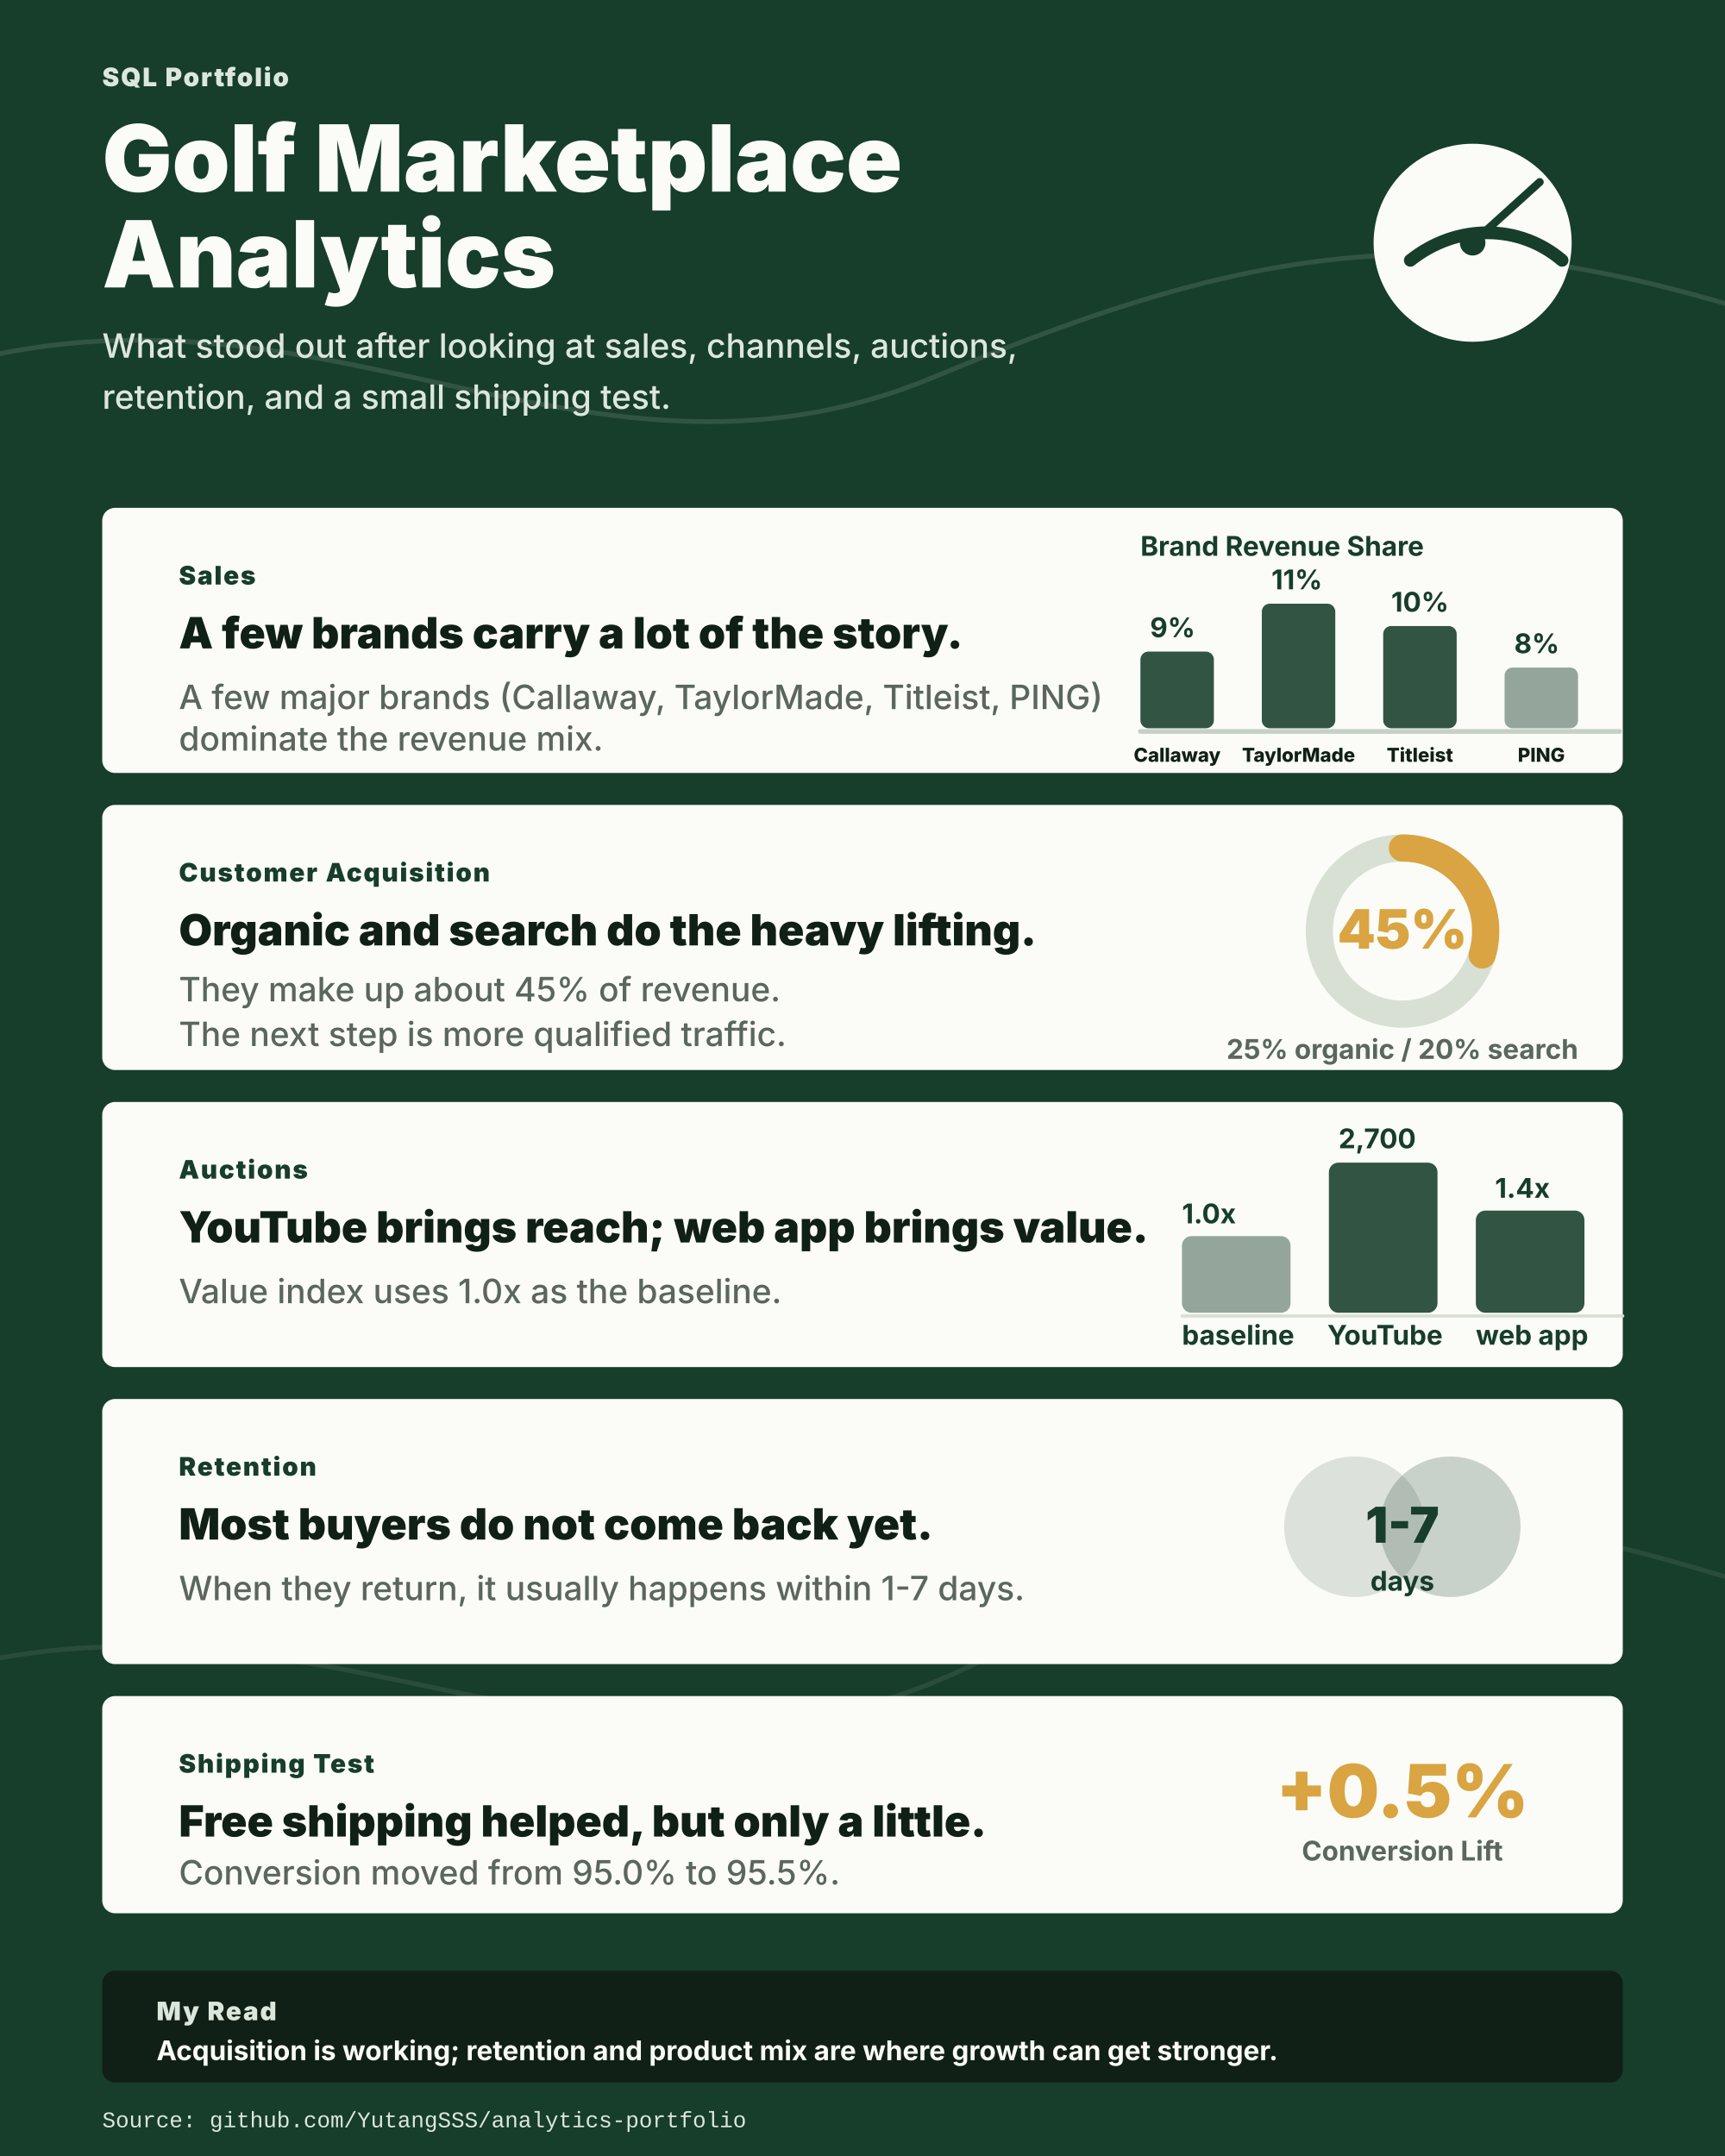
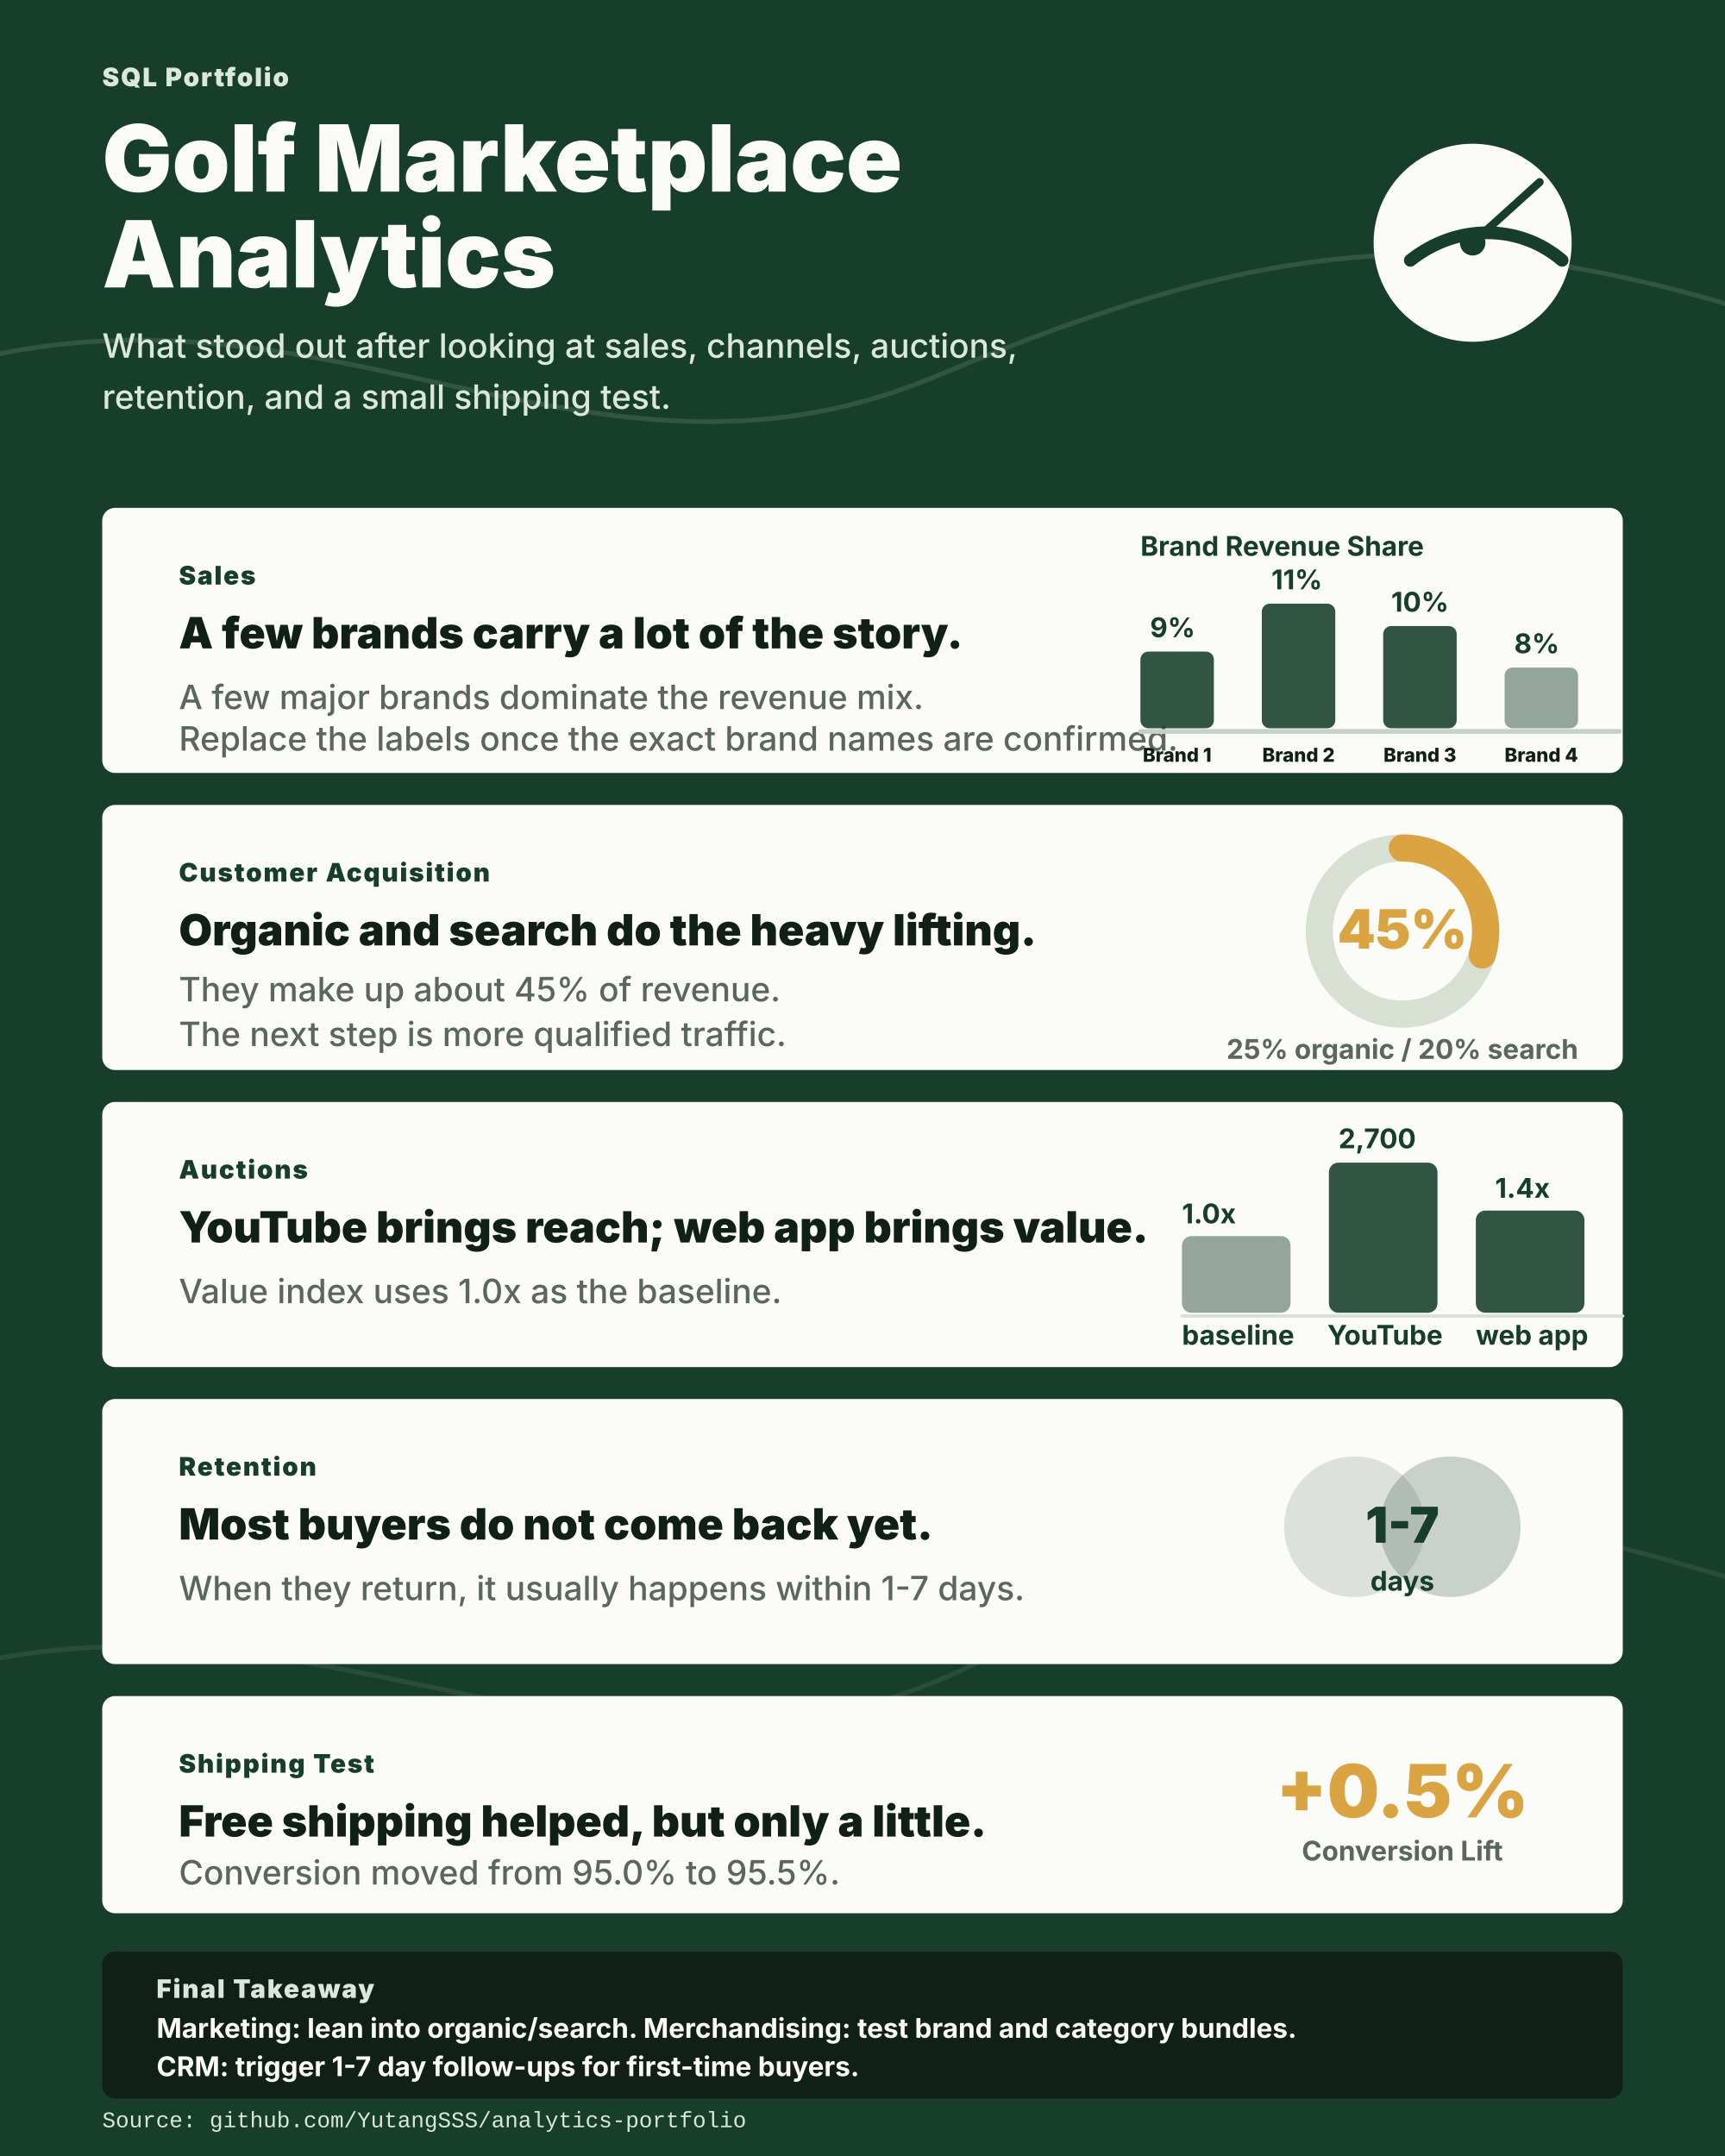
<svg xmlns="http://www.w3.org/2000/svg" width="1080" height="1350" viewBox="0 0 1080 1350" role="img" aria-labelledby="title desc">
  <defs>
    <style>
      .sans { font-family: Inter, ui-sans-serif, system-ui, -apple-system, BlinkMacSystemFont, "Segoe UI", Arial, sans-serif; }
      .mono { font-family: "SFMono-Regular", Consolas, "Liberation Mono", monospace; }
      .h1 { font-size: 58px; font-weight: 900; letter-spacing: 0; }
      .h2 { font-size: 27px; font-weight: 850; letter-spacing: 0; }
      .body { font-size: 21px; font-weight: 520; letter-spacing: 0; }
      .small { font-size: 17px; font-weight: 720; letter-spacing: 0; }
      .label { font-size: 16px; font-weight: 850; letter-spacing: 1px; }
      .big { font-size: 46px; font-weight: 900; letter-spacing: 0; }
      .ink { fill: #102016; }
      .muted { fill: #5b665e; }
      .green { fill: #173d2b; }
      .accent { fill: #d9a441; }
      .paper { fill: #fbfcf7; }
      .line { stroke: #d8dfd3; stroke-width: 2; stroke-linecap: round; }
      .green-stroke { stroke: #173d2b; stroke-width: 3; stroke-linecap: round; }
      .accent-stroke { stroke: #d9a441; stroke-width: 3; stroke-linecap: round; }
    </style>
  </defs>
  <rect width="1080" height="1350" fill="#173d2b" />
  <path d="M-80 1060 C 190 960, 370 1160, 610 1042 S 910 930, 1170 1016" fill="none" stroke="#fbfcf7" stroke-width="3" opacity="0.08" />
  <path d="M-60 238 C 190 150, 360 330, 585 236 S 930 132, 1170 220" fill="none" stroke="#fbfcf7" stroke-width="3" opacity="0.12" />
  <g transform="translate(64 54)">
    <text x="0" y="0" class="sans label" fill="#dce7dc">SQL Portfolio</text>
    <text x="0" y="66" class="sans h1" fill="#fbfcf7">Golf Marketplace</text>
    <text x="0" y="126" class="sans h1" fill="#fbfcf7">Analytics</text>
    <text x="0" y="170" class="sans body" fill="#dce7dc">What stood out after looking at sales, channels, auctions,</text>
    <text x="0" y="202" class="sans body" fill="#dce7dc">retention, and a small shipping test.</text>
    <g transform="translate(796 36)">
      <circle cx="62" cy="62" r="62" fill="#fbfcf7" />
      <path d="M23 73 C52 50, 91 50, 118 73" fill="none" stroke="#173d2b" stroke-width="8" stroke-linecap="round" />
      <circle cx="62" cy="62" r="8" fill="#173d2b" />
      <path d="M62 62 L104 24" stroke="#173d2b" stroke-width="5" stroke-linecap="round" />
    </g>
  </g>
  <g transform="translate(64 318)">
    <rect x="0" y="0" width="952" height="166" rx="8" class="paper" />
    <text x="48" y="48" class="sans label green">Sales</text>
    <text x="48" y="88" class="sans h2 ink">A few brands carry a lot of the story.</text>
-     <text x="48" y="126" class="sans body muted">A few major brands (Callaway, TaylorMade, Titleist, PING)</text>
-     <text x="48" y="152" class="sans body muted">dominate the revenue mix.</text>
+     <text x="48" y="126" class="sans body muted">A few major brands dominate the revenue mix.</text>
+     <text x="48" y="152" class="sans body muted">Replace the labels once the exact brand names are confirmed.</text>
    <g transform="translate(650 22)">
      <text x="0" y="8" class="sans small green">Brand Revenue Share</text>
      <rect x="0" y="68" width="46" height="48" rx="5" fill="#173d2b" opacity="0.88" />
      <rect x="76" y="38" width="46" height="78" rx="5" fill="#173d2b" opacity="0.88" />
      <rect x="152" y="52" width="46" height="64" rx="5" fill="#173d2b" opacity="0.88" />
      <rect x="228" y="78" width="46" height="38" rx="5" fill="#173d2b" opacity="0.45" />
      <path d="M0 118 H300" stroke="#c6d1c6" stroke-width="3" stroke-linecap="round" />
      <text x="6" y="59" class="sans small green">9%</text>
      <text x="82" y="29" class="sans small green">11%</text>
      <text x="157" y="43" class="sans small green">10%</text>
      <text x="234" y="69" class="sans small green">8%</text>
-       <text x="23" y="137" text-anchor="middle" class="sans" font-size="12" font-weight="820" fill="#102016">Callaway</text>
-       <text x="99" y="137" text-anchor="middle" class="sans" font-size="12" font-weight="820" fill="#102016">TaylorMade</text>
-       <text x="175" y="137" text-anchor="middle" class="sans" font-size="12" font-weight="820" fill="#102016">Titleist</text>
-       <text x="251" y="137" text-anchor="middle" class="sans" font-size="12" font-weight="820" fill="#102016">PING</text>
+       <text x="23" y="137" text-anchor="middle" class="sans" font-size="12" font-weight="820" fill="#102016">Brand 1</text>
+       <text x="99" y="137" text-anchor="middle" class="sans" font-size="12" font-weight="820" fill="#102016">Brand 2</text>
+       <text x="175" y="137" text-anchor="middle" class="sans" font-size="12" font-weight="820" fill="#102016">Brand 3</text>
+       <text x="251" y="137" text-anchor="middle" class="sans" font-size="12" font-weight="820" fill="#102016">Brand 4</text>
    </g>
  </g>
  <g transform="translate(64 504)">
    <rect x="0" y="0" width="952" height="166" rx="8" class="paper" />
    <text x="48" y="48" class="sans label green">Customer Acquisition</text>
    <text x="48" y="88" class="sans h2 ink">Organic and search do the heavy lifting.</text>
    <text x="48" y="123" class="sans body muted">They make up about 45% of revenue.</text>
    <text x="48" y="151" class="sans body muted">The next step is more qualified traffic.</text>
    <g transform="translate(752 17)">
      <circle cx="62" cy="62" r="52" fill="none" stroke="#d8dfd3" stroke-width="17" />
      <path d="M62 10 A52 52 0 0 1 112 77" fill="none" stroke="#d9a441" stroke-width="17" stroke-linecap="round" />
      <text x="62" y="73" text-anchor="middle" class="sans" font-size="34" font-weight="900" fill="#d9a441">45%</text>
      <text x="62" y="142" text-anchor="middle" class="sans small muted">25% organic / 20% search</text>
    </g>
  </g>
  <g transform="translate(64 690)">
    <rect x="0" y="0" width="952" height="166" rx="8" class="paper" />
    <text x="48" y="48" class="sans label green">Auctions</text>
    <text x="48" y="88" class="sans h2 ink">YouTube brings reach; web app brings value.</text>
    <text x="48" y="126" class="sans body muted">Value index uses 1.0x as the baseline.</text>
    <g transform="translate(676 12)">
      <rect x="0" y="72" width="68" height="48" rx="6" fill="#173d2b" opacity="0.45" />
      <rect x="92" y="26" width="68" height="94" rx="6" fill="#173d2b" opacity="0.88" />
      <rect x="184" y="56" width="68" height="64" rx="6" fill="#173d2b" opacity="0.88" />
      <path d="M0 122 H276" class="line" />
      <text x="98" y="17" class="sans small green">2,700</text>
      <text x="0" y="64" class="sans small green">1.0x</text>
      <text x="196" y="48" class="sans small green">1.4x</text>
      <text x="0" y="140" class="sans small green">baseline</text>
      <text x="91" y="140" class="sans small green">YouTube</text>
      <text x="184" y="140" class="sans small green">web app</text>
    </g>
  </g>
  <g transform="translate(64 876)">
    <rect x="0" y="0" width="952" height="166" rx="8" class="paper" />
    <text x="48" y="48" class="sans label green">Retention</text>
    <text x="48" y="88" class="sans h2 ink">Most buyers do not come back yet.</text>
    <text x="48" y="126" class="sans body muted">When they return, it usually happens within 1-7 days.</text>
    <g transform="translate(738 28)">
      <circle cx="46" cy="52" r="44" fill="#173d2b" opacity="0.14" />
      <circle cx="106" cy="52" r="44" fill="#173d2b" opacity="0.22" />
      <text x="76" y="62" text-anchor="middle" class="sans" font-size="31" font-weight="900" fill="#173d2b">1-7</text>
      <text x="76" y="92" text-anchor="middle" class="sans small green">days</text>
    </g>
  </g>
  <g transform="translate(64 1062)">
    <rect x="0" y="0" width="952" height="136" rx="8" class="paper" />
    <text x="48" y="48" class="sans label green">Shipping Test</text>
    <text x="48" y="88" class="sans h2 ink">Free shipping helped, but only a little.</text>
    <text x="48" y="118" class="sans body muted">Conversion moved from 95.0% to 95.5%.</text>
    <text x="814" y="76" text-anchor="middle" class="sans big accent">+0.5%</text>
    <text x="814" y="103" text-anchor="middle" class="sans small muted">Conversion Lift</text>
  </g>
-   <g transform="translate(64 1234)">
-     <rect x="0" y="0" width="952" height="70" rx="8" fill="#102016" />
-     <text x="34" y="31" class="sans label" fill="#dce7dc">My Read</text>
-     <text x="34" y="56" class="sans small" fill="#fbfcf7">Acquisition is working; retention and product mix are where growth can get stronger.</text>
-     <text x="0" y="98" class="mono" font-size="14" fill="#dce7dc">Source: github.com/YutangSSS/analytics-portfolio</text>
+   <g transform="translate(64 1222)">
+     <rect x="0" y="0" width="952" height="92" rx="8" fill="#102016" />
+     <text x="34" y="29" class="sans label" fill="#dce7dc">Final Takeaway</text>
+     <text x="34" y="54" class="sans small" fill="#fbfcf7">Marketing: lean into organic/search. Merchandising: test brand and category bundles.</text>
+     <text x="34" y="78" class="sans small" fill="#fbfcf7">CRM: trigger 1-7 day follow-ups for first-time buyers.</text>
+     <text x="0" y="110" class="mono" font-size="14" fill="#dce7dc">Source: github.com/YutangSSS/analytics-portfolio</text>
  </g>
</svg>
